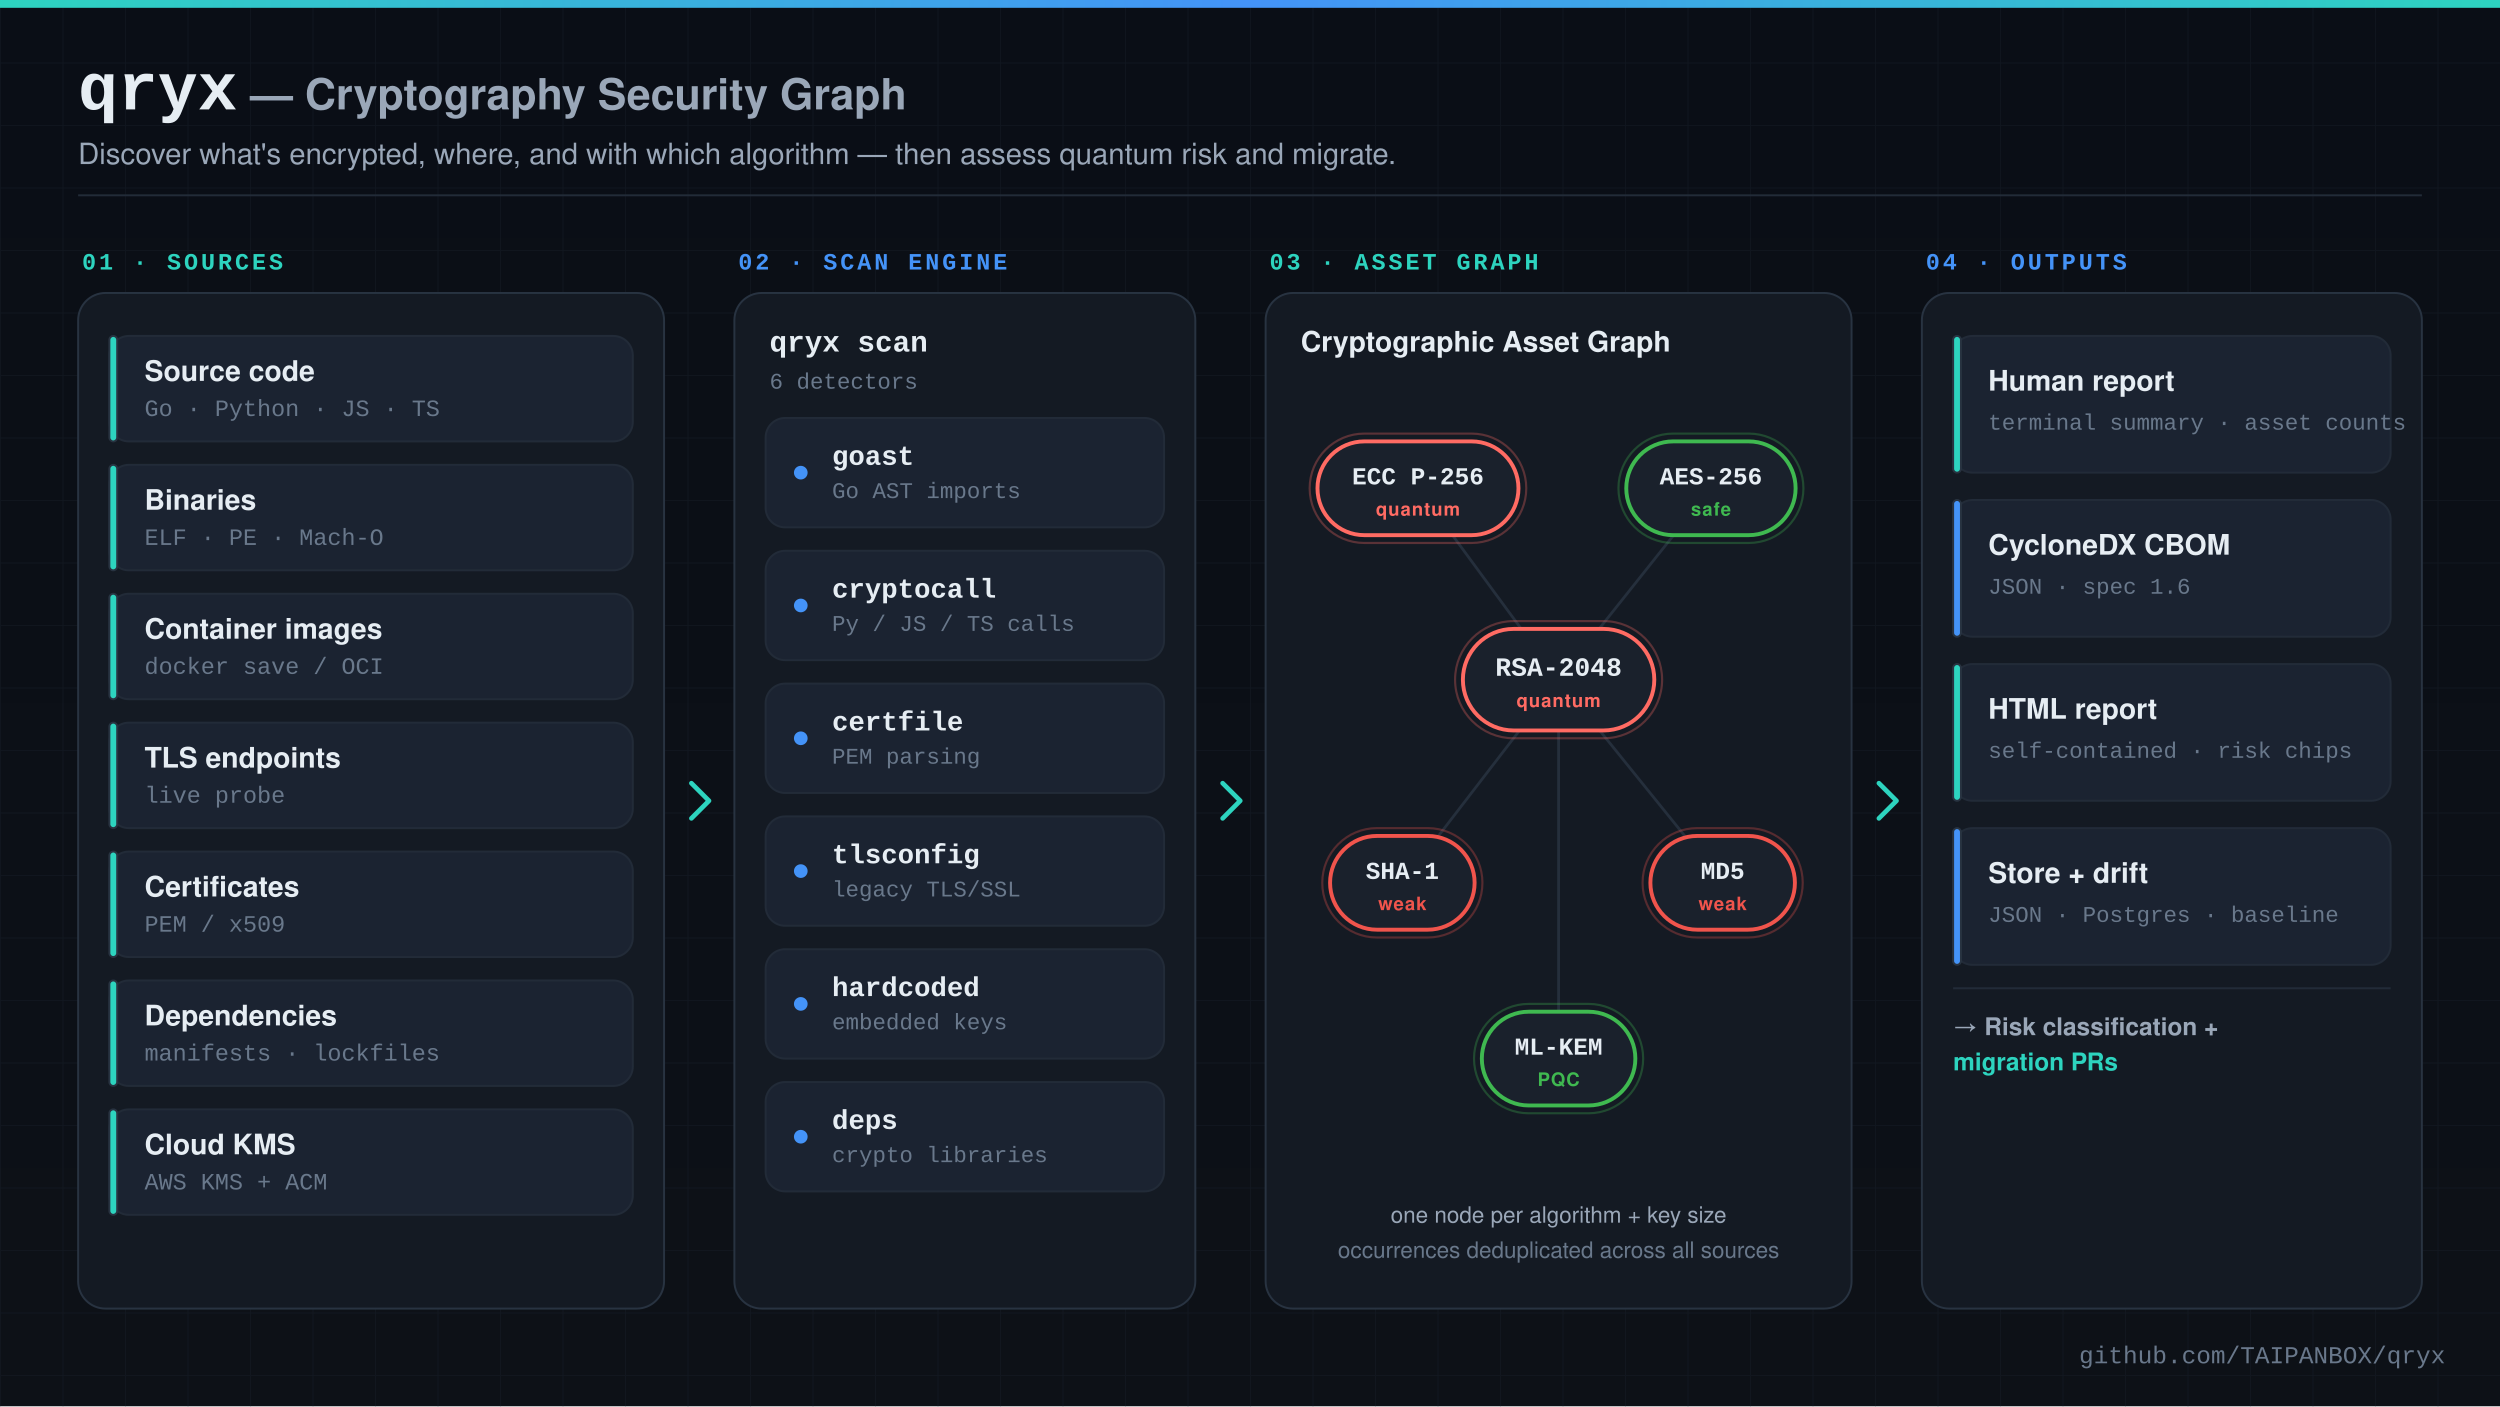
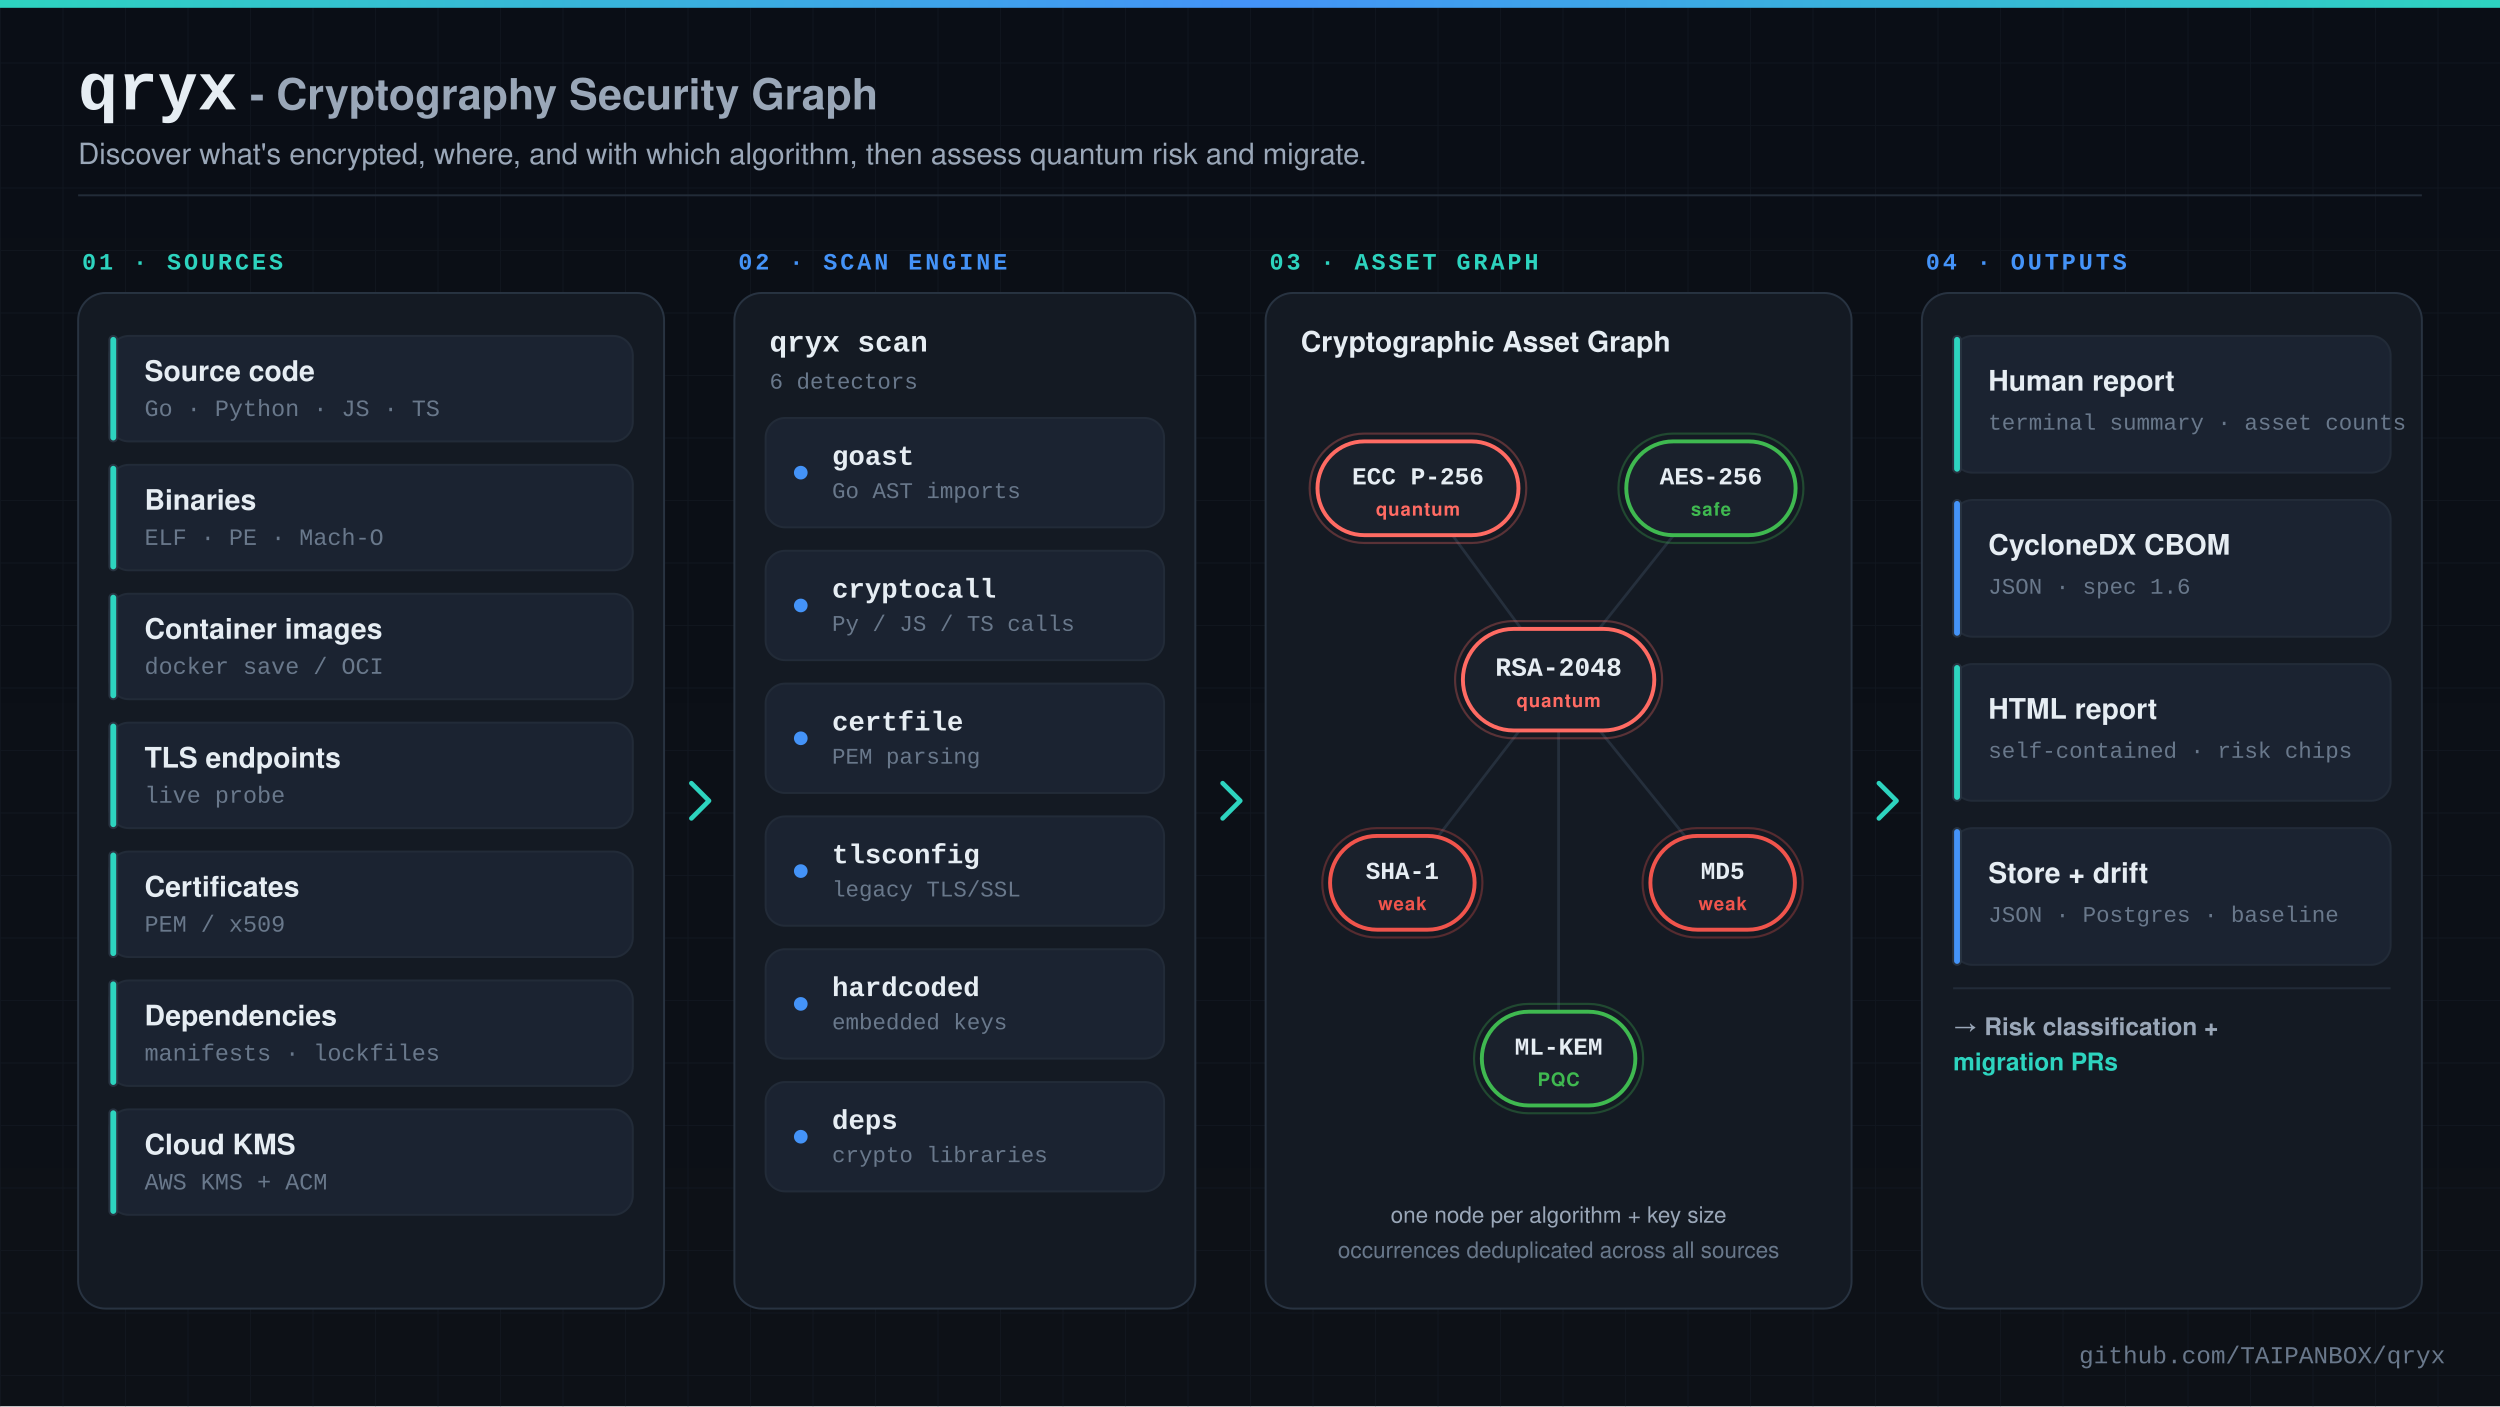
<svg xmlns="http://www.w3.org/2000/svg" width="1280" height="720" viewBox="0 0 1280 720" font-family="'Segoe UI', system-ui, -apple-system, Helvetica, Arial, sans-serif">
  <defs>
    <linearGradient id="bg" x1="0" y1="0" x2="0" y2="1">
      <stop offset="0" stop-color="#0a0e16" />
      <stop offset="1" stop-color="#0d1117" />
    </linearGradient>
    <linearGradient id="accent" x1="0" y1="0" x2="1" y2="0">
      <stop offset="0" stop-color="#2dd4bf" />
      <stop offset="0.5" stop-color="#4493f8" />
      <stop offset="1" stop-color="#2dd4bf" />
    </linearGradient>
    <pattern id="grid" width="32" height="32" patternUnits="userSpaceOnUse">
      <path d="M 32 0 L 0 0 0 32" fill="none" stroke="#161d27" stroke-width="1" />
    </pattern>
    <filter id="soft" x="-20%" y="-20%" width="140%" height="140%">
      <feDropShadow dx="0" dy="4" stdDeviation="8" flood-color="#000000" flood-opacity="0.45" />
    </filter>
    <filter id="glow" x="-60%" y="-60%" width="220%" height="220%">
      <feDropShadow dx="0" dy="0" stdDeviation="6" flood-color="#2dd4bf" flood-opacity="0.5" />
    </filter>
  </defs>
  <rect x="0" y="0" width="1280" height="720" rx="0" ry="0" fill="url(#bg)" />
  <rect x="0" y="0" width="1280" height="720" fill="url(#grid)" opacity="0.5" />
  <rect x="0" y="0" width="1280" height="4" fill="url(#accent)" />
  <text x="1252" y="698" font-size="12.5" fill="#69788b" font-family="'SF Mono','JetBrains Mono','Fira Code',Menlo,Consolas,'Liberation Mono',monospace" font-weight="400" text-anchor="end">github.com/TAIPANBOX/qryx</text>
  <text x="40" y="56" font-size="34" fill="#e6edf3" font-family="'SF Mono','JetBrains Mono','Fira Code',Menlo,Consolas,'Liberation Mono',monospace" font-weight="700" text-anchor="start">qryx</text>
-   <text x="128" y="56" font-size="22" fill="#9aa7b8" font-family="'Segoe UI', system-ui, -apple-system, Helvetica, Arial, sans-serif" font-weight="600" text-anchor="start">— Cryptography Security Graph</text>
-   <text x="40" y="84" font-size="15" fill="#9aa7b8" font-family="'Segoe UI', system-ui, -apple-system, Helvetica, Arial, sans-serif" font-weight="400" text-anchor="start">Discover what's encrypted, where, and with which algorithm — then assess quantum risk and migrate.</text>
+   <text x="128" y="56" font-size="22" fill="#9aa7b8" font-family="'Segoe UI', system-ui, -apple-system, Helvetica, Arial, sans-serif" font-weight="600" text-anchor="start">- Cryptography Security Graph</text>
+   <text x="40" y="84" font-size="15" fill="#9aa7b8" font-family="'Segoe UI', system-ui, -apple-system, Helvetica, Arial, sans-serif" font-weight="400" text-anchor="start">Discover what's encrypted, where, and with which algorithm, then assess quantum risk and migrate.</text>
  <line x1="40" y1="100" x2="1240" y2="100" stroke="#222b38" stroke-width="1" />
  <text x="42" y="138" font-size="12" fill="#2dd4bf" font-family="'SF Mono','JetBrains Mono','Fira Code',Menlo,Consolas,'Liberation Mono',monospace" font-weight="700" text-anchor="start" letter-spacing="1.5">01 · SOURCES</text>
  <rect x="40" y="150" width="300" height="520" rx="14" ry="14" fill="#141a23" stroke="#283341" stroke-width="1" filter="soft" />
  <text x="378" y="138" font-size="12" fill="#4493f8" font-family="'SF Mono','JetBrains Mono','Fira Code',Menlo,Consolas,'Liberation Mono',monospace" font-weight="700" text-anchor="start" letter-spacing="1.5">02 · SCAN ENGINE</text>
  <rect x="376" y="150" width="236" height="520" rx="14" ry="14" fill="#141a23" stroke="#283341" stroke-width="1" filter="soft" />
  <text x="650" y="138" font-size="12" fill="#2dd4bf" font-family="'SF Mono','JetBrains Mono','Fira Code',Menlo,Consolas,'Liberation Mono',monospace" font-weight="700" text-anchor="start" letter-spacing="1.5">03 · ASSET GRAPH</text>
  <rect x="648" y="150" width="300" height="520" rx="14" ry="14" fill="#141a23" stroke="#283341" stroke-width="1" filter="soft" />
  <text x="986" y="138" font-size="12" fill="#4493f8" font-family="'SF Mono','JetBrains Mono','Fira Code',Menlo,Consolas,'Liberation Mono',monospace" font-weight="700" text-anchor="start" letter-spacing="1.5">04 · OUTPUTS</text>
  <rect x="984" y="150" width="256" height="520" rx="14" ry="14" fill="#141a23" stroke="#283341" stroke-width="1" filter="soft" />
  <rect x="56" y="172" width="268" height="54" rx="10" ry="10" fill="#1b2331" stroke="#222b38" stroke-width="1" />
  <rect x="56" y="172" width="4" height="54" rx="2" ry="2" fill="#2dd4bf" stroke="#283341" stroke-width="1" />
  <text x="74" y="195" font-size="14.5" fill="#e6edf3" font-family="'Segoe UI', system-ui, -apple-system, Helvetica, Arial, sans-serif" font-weight="600" text-anchor="start">Source code</text>
  <text x="74" y="213" font-size="12" fill="#69788b" font-family="'SF Mono','JetBrains Mono','Fira Code',Menlo,Consolas,'Liberation Mono',monospace" font-weight="400" text-anchor="start">Go · Python · JS · TS</text>
  <rect x="56" y="238" width="268" height="54" rx="10" ry="10" fill="#1b2331" stroke="#222b38" stroke-width="1" />
  <rect x="56" y="238" width="4" height="54" rx="2" ry="2" fill="#2dd4bf" stroke="#283341" stroke-width="1" />
  <text x="74" y="261" font-size="14.5" fill="#e6edf3" font-family="'Segoe UI', system-ui, -apple-system, Helvetica, Arial, sans-serif" font-weight="600" text-anchor="start">Binaries</text>
  <text x="74" y="279" font-size="12" fill="#69788b" font-family="'SF Mono','JetBrains Mono','Fira Code',Menlo,Consolas,'Liberation Mono',monospace" font-weight="400" text-anchor="start">ELF · PE · Mach-O</text>
  <rect x="56" y="304" width="268" height="54" rx="10" ry="10" fill="#1b2331" stroke="#222b38" stroke-width="1" />
  <rect x="56" y="304" width="4" height="54" rx="2" ry="2" fill="#2dd4bf" stroke="#283341" stroke-width="1" />
  <text x="74" y="327" font-size="14.5" fill="#e6edf3" font-family="'Segoe UI', system-ui, -apple-system, Helvetica, Arial, sans-serif" font-weight="600" text-anchor="start">Container images</text>
  <text x="74" y="345" font-size="12" fill="#69788b" font-family="'SF Mono','JetBrains Mono','Fira Code',Menlo,Consolas,'Liberation Mono',monospace" font-weight="400" text-anchor="start">docker save / OCI</text>
  <rect x="56" y="370" width="268" height="54" rx="10" ry="10" fill="#1b2331" stroke="#222b38" stroke-width="1" />
  <rect x="56" y="370" width="4" height="54" rx="2" ry="2" fill="#2dd4bf" stroke="#283341" stroke-width="1" />
  <text x="74" y="393" font-size="14.5" fill="#e6edf3" font-family="'Segoe UI', system-ui, -apple-system, Helvetica, Arial, sans-serif" font-weight="600" text-anchor="start">TLS endpoints</text>
  <text x="74" y="411" font-size="12" fill="#69788b" font-family="'SF Mono','JetBrains Mono','Fira Code',Menlo,Consolas,'Liberation Mono',monospace" font-weight="400" text-anchor="start">live probe</text>
  <rect x="56" y="436" width="268" height="54" rx="10" ry="10" fill="#1b2331" stroke="#222b38" stroke-width="1" />
  <rect x="56" y="436" width="4" height="54" rx="2" ry="2" fill="#2dd4bf" stroke="#283341" stroke-width="1" />
  <text x="74" y="459" font-size="14.5" fill="#e6edf3" font-family="'Segoe UI', system-ui, -apple-system, Helvetica, Arial, sans-serif" font-weight="600" text-anchor="start">Certificates</text>
  <text x="74" y="477" font-size="12" fill="#69788b" font-family="'SF Mono','JetBrains Mono','Fira Code',Menlo,Consolas,'Liberation Mono',monospace" font-weight="400" text-anchor="start">PEM / x509</text>
  <rect x="56" y="502" width="268" height="54" rx="10" ry="10" fill="#1b2331" stroke="#222b38" stroke-width="1" />
  <rect x="56" y="502" width="4" height="54" rx="2" ry="2" fill="#2dd4bf" stroke="#283341" stroke-width="1" />
  <text x="74" y="525" font-size="14.5" fill="#e6edf3" font-family="'Segoe UI', system-ui, -apple-system, Helvetica, Arial, sans-serif" font-weight="600" text-anchor="start">Dependencies</text>
  <text x="74" y="543" font-size="12" fill="#69788b" font-family="'SF Mono','JetBrains Mono','Fira Code',Menlo,Consolas,'Liberation Mono',monospace" font-weight="400" text-anchor="start">manifests · lockfiles</text>
  <rect x="56" y="568" width="268" height="54" rx="10" ry="10" fill="#1b2331" stroke="#222b38" stroke-width="1" />
  <rect x="56" y="568" width="4" height="54" rx="2" ry="2" fill="#2dd4bf" stroke="#283341" stroke-width="1" />
  <text x="74" y="591" font-size="14.5" fill="#e6edf3" font-family="'Segoe UI', system-ui, -apple-system, Helvetica, Arial, sans-serif" font-weight="600" text-anchor="start">Cloud KMS</text>
  <text x="74" y="609" font-size="12" fill="#69788b" font-family="'SF Mono','JetBrains Mono','Fira Code',Menlo,Consolas,'Liberation Mono',monospace" font-weight="400" text-anchor="start">AWS KMS + ACM</text>
  <text x="394" y="180" font-size="15" fill="#e6edf3" font-family="'SF Mono','JetBrains Mono','Fira Code',Menlo,Consolas,'Liberation Mono',monospace" font-weight="700" text-anchor="start">qryx scan</text>
  <text x="394" y="199" font-size="11.5" fill="#69788b" font-family="'SF Mono','JetBrains Mono','Fira Code',Menlo,Consolas,'Liberation Mono',monospace" font-weight="400" text-anchor="start">6 detectors</text>
  <rect x="392" y="214" width="204" height="56" rx="10" ry="10" fill="#1b2331" stroke="#222b38" stroke-width="1" />
  <circle cx="410" cy="242.0" r="3.5" fill="#4493f8" />
  <text x="426" y="238" font-size="14" fill="#e6edf3" font-family="'SF Mono','JetBrains Mono','Fira Code',Menlo,Consolas,'Liberation Mono',monospace" font-weight="600" text-anchor="start">goast</text>
  <text x="426" y="255" font-size="11.5" fill="#69788b" font-family="'SF Mono','JetBrains Mono','Fira Code',Menlo,Consolas,'Liberation Mono',monospace" font-weight="400" text-anchor="start">Go AST imports</text>
  <rect x="392" y="282" width="204" height="56" rx="10" ry="10" fill="#1b2331" stroke="#222b38" stroke-width="1" />
  <circle cx="410" cy="310.0" r="3.5" fill="#4493f8" />
  <text x="426" y="306" font-size="14" fill="#e6edf3" font-family="'SF Mono','JetBrains Mono','Fira Code',Menlo,Consolas,'Liberation Mono',monospace" font-weight="600" text-anchor="start">cryptocall</text>
  <text x="426" y="323" font-size="11.5" fill="#69788b" font-family="'SF Mono','JetBrains Mono','Fira Code',Menlo,Consolas,'Liberation Mono',monospace" font-weight="400" text-anchor="start">Py / JS / TS calls</text>
  <rect x="392" y="350" width="204" height="56" rx="10" ry="10" fill="#1b2331" stroke="#222b38" stroke-width="1" />
  <circle cx="410" cy="378.0" r="3.5" fill="#4493f8" />
  <text x="426" y="374" font-size="14" fill="#e6edf3" font-family="'SF Mono','JetBrains Mono','Fira Code',Menlo,Consolas,'Liberation Mono',monospace" font-weight="600" text-anchor="start">certfile</text>
  <text x="426" y="391" font-size="11.5" fill="#69788b" font-family="'SF Mono','JetBrains Mono','Fira Code',Menlo,Consolas,'Liberation Mono',monospace" font-weight="400" text-anchor="start">PEM parsing</text>
  <rect x="392" y="418" width="204" height="56" rx="10" ry="10" fill="#1b2331" stroke="#222b38" stroke-width="1" />
  <circle cx="410" cy="446.0" r="3.5" fill="#4493f8" />
  <text x="426" y="442" font-size="14" fill="#e6edf3" font-family="'SF Mono','JetBrains Mono','Fira Code',Menlo,Consolas,'Liberation Mono',monospace" font-weight="600" text-anchor="start">tlsconfig</text>
  <text x="426" y="459" font-size="11.5" fill="#69788b" font-family="'SF Mono','JetBrains Mono','Fira Code',Menlo,Consolas,'Liberation Mono',monospace" font-weight="400" text-anchor="start">legacy TLS/SSL</text>
  <rect x="392" y="486" width="204" height="56" rx="10" ry="10" fill="#1b2331" stroke="#222b38" stroke-width="1" />
  <circle cx="410" cy="514.0" r="3.5" fill="#4493f8" />
  <text x="426" y="510" font-size="14" fill="#e6edf3" font-family="'SF Mono','JetBrains Mono','Fira Code',Menlo,Consolas,'Liberation Mono',monospace" font-weight="600" text-anchor="start">hardcoded</text>
  <text x="426" y="527" font-size="11.5" fill="#69788b" font-family="'SF Mono','JetBrains Mono','Fira Code',Menlo,Consolas,'Liberation Mono',monospace" font-weight="400" text-anchor="start">embedded keys</text>
  <rect x="392" y="554" width="204" height="56" rx="10" ry="10" fill="#1b2331" stroke="#222b38" stroke-width="1" />
  <circle cx="410" cy="582.0" r="3.5" fill="#4493f8" />
  <text x="426" y="578" font-size="14" fill="#e6edf3" font-family="'SF Mono','JetBrains Mono','Fira Code',Menlo,Consolas,'Liberation Mono',monospace" font-weight="600" text-anchor="start">deps</text>
  <text x="426" y="595" font-size="11.5" fill="#69788b" font-family="'SF Mono','JetBrains Mono','Fira Code',Menlo,Consolas,'Liberation Mono',monospace" font-weight="400" text-anchor="start">crypto libraries</text>
  <text x="666" y="180" font-size="14.5" fill="#e6edf3" font-family="'Segoe UI', system-ui, -apple-system, Helvetica, Arial, sans-serif" font-weight="700" text-anchor="start">Cryptographic Asset Graph</text>
  <line x1="798.0" y1="348" x2="726" y2="250" stroke="#283341" stroke-width="1.4" opacity="0.85" />
  <line x1="798.0" y1="348" x2="876" y2="250" stroke="#283341" stroke-width="1.4" opacity="0.85" />
  <line x1="798.0" y1="348" x2="718" y2="452" stroke="#283341" stroke-width="1.4" opacity="0.85" />
  <line x1="798.0" y1="348" x2="882" y2="452" stroke="#283341" stroke-width="1.4" opacity="0.85" />
  <line x1="798.0" y1="348" x2="798.0" y2="542" stroke="#283341" stroke-width="1.4" opacity="0.85" />
  <rect x="745.0" y="318.0" width="106" height="60" rx="30.0" ry="30.0" fill="none" stroke="#ff6b63" stroke-width="1.1" opacity="0.3" />
  <rect x="749.0" y="322.0" width="98" height="52" rx="26.0" ry="26.0" fill="#1a212c" stroke="#ff6b63" stroke-width="2" />
  <text x="798.0" y="346" font-size="13.5" fill="#e6edf3" font-family="'SF Mono','JetBrains Mono','Fira Code',Menlo,Consolas,'Liberation Mono',monospace" font-weight="700" text-anchor="middle">RSA-2048</text>
  <text x="798.0" y="362" font-size="9.5" fill="#ff6b63" font-family="'Segoe UI', system-ui, -apple-system, Helvetica, Arial, sans-serif" font-weight="700" text-anchor="middle" letter-spacing="0.5">quantum</text>
  <rect x="670.55" y="222.0" width="110.9" height="56" rx="28.0" ry="28.0" fill="none" stroke="#ff6b63" stroke-width="1.1" opacity="0.3" />
  <rect x="674.55" y="226.0" width="102.9" height="48" rx="24.0" ry="24.0" fill="#1a212c" stroke="#ff6b63" stroke-width="2" />
  <text x="726" y="248" font-size="12.5" fill="#e6edf3" font-family="'SF Mono','JetBrains Mono','Fira Code',Menlo,Consolas,'Liberation Mono',monospace" font-weight="700" text-anchor="middle">ECC P-256</text>
  <text x="726" y="264" font-size="9.5" fill="#ff6b63" font-family="'Segoe UI', system-ui, -apple-system, Helvetica, Arial, sans-serif" font-weight="700" text-anchor="middle" letter-spacing="0.5">quantum</text>
  <rect x="828.65" y="222.0" width="94.7" height="56" rx="28.0" ry="28.0" fill="none" stroke="#3fb950" stroke-width="1.1" opacity="0.3" />
  <rect x="832.65" y="226.0" width="86.7" height="48" rx="24.0" ry="24.0" fill="#1a212c" stroke="#3fb950" stroke-width="2" />
  <text x="876" y="248" font-size="12.5" fill="#e6edf3" font-family="'SF Mono','JetBrains Mono','Fira Code',Menlo,Consolas,'Liberation Mono',monospace" font-weight="700" text-anchor="middle">AES-256</text>
  <text x="876" y="264" font-size="9.5" fill="#3fb950" font-family="'Segoe UI', system-ui, -apple-system, Helvetica, Arial, sans-serif" font-weight="700" text-anchor="middle" letter-spacing="0.5">safe</text>
  <rect x="677.0" y="424.0" width="82" height="56" rx="28.0" ry="28.0" fill="none" stroke="#f0544c" stroke-width="1.1" opacity="0.3" />
  <rect x="681.0" y="428.0" width="74" height="48" rx="24.0" ry="24.0" fill="#1a212c" stroke="#f0544c" stroke-width="2" />
  <text x="718" y="450" font-size="12.5" fill="#e6edf3" font-family="'SF Mono','JetBrains Mono','Fira Code',Menlo,Consolas,'Liberation Mono',monospace" font-weight="700" text-anchor="middle">SHA-1</text>
  <text x="718" y="466" font-size="9.5" fill="#f0544c" font-family="'Segoe UI', system-ui, -apple-system, Helvetica, Arial, sans-serif" font-weight="700" text-anchor="middle" letter-spacing="0.5">weak</text>
  <rect x="841.0" y="424.0" width="82" height="56" rx="28.0" ry="28.0" fill="none" stroke="#f0544c" stroke-width="1.1" opacity="0.3" />
  <rect x="845.0" y="428.0" width="74" height="48" rx="24.0" ry="24.0" fill="#1a212c" stroke="#f0544c" stroke-width="2" />
  <text x="882" y="450" font-size="12.5" fill="#e6edf3" font-family="'SF Mono','JetBrains Mono','Fira Code',Menlo,Consolas,'Liberation Mono',monospace" font-weight="700" text-anchor="middle">MD5</text>
  <text x="882" y="466" font-size="9.5" fill="#f0544c" font-family="'Segoe UI', system-ui, -apple-system, Helvetica, Arial, sans-serif" font-weight="700" text-anchor="middle" letter-spacing="0.5">weak</text>
  <rect x="754.7" y="514.0" width="86.6" height="56" rx="28.0" ry="28.0" fill="none" stroke="#3fb950" stroke-width="1.1" opacity="0.3" />
  <rect x="758.7" y="518.0" width="78.6" height="48" rx="24.0" ry="24.0" fill="#1a212c" stroke="#3fb950" stroke-width="2" />
  <text x="798.0" y="540" font-size="12.5" fill="#e6edf3" font-family="'SF Mono','JetBrains Mono','Fira Code',Menlo,Consolas,'Liberation Mono',monospace" font-weight="700" text-anchor="middle">ML-KEM</text>
  <text x="798.0" y="556" font-size="9.5" fill="#3fb950" font-family="'Segoe UI', system-ui, -apple-system, Helvetica, Arial, sans-serif" font-weight="700" text-anchor="middle" letter-spacing="0.5">PQC</text>
  <text x="798.0" y="626" font-size="11.5" fill="#9aa7b8" font-family="'Segoe UI', system-ui, -apple-system, Helvetica, Arial, sans-serif" font-weight="400" text-anchor="middle">one node per algorithm + key size</text>
  <text x="798.0" y="644" font-size="11.5" fill="#69788b" font-family="'Segoe UI', system-ui, -apple-system, Helvetica, Arial, sans-serif" font-weight="400" text-anchor="middle">occurrences deduplicated across all sources</text>
  <rect x="1000" y="172" width="224" height="70" rx="10" ry="10" fill="#1b2331" stroke="#222b38" stroke-width="1" />
  <rect x="1000" y="172" width="4" height="70" rx="2" ry="2" fill="#2dd4bf" stroke="#283341" stroke-width="1" />
  <text x="1018" y="200" font-size="14.5" fill="#e6edf3" font-family="'Segoe UI', system-ui, -apple-system, Helvetica, Arial, sans-serif" font-weight="600" text-anchor="start">Human report</text>
  <text x="1018" y="220" font-size="11.5" fill="#69788b" font-family="'SF Mono','JetBrains Mono','Fira Code',Menlo,Consolas,'Liberation Mono',monospace" font-weight="400" text-anchor="start">terminal summary · asset counts</text>
  <rect x="1000" y="256" width="224" height="70" rx="10" ry="10" fill="#1b2331" stroke="#222b38" stroke-width="1" />
  <rect x="1000" y="256" width="4" height="70" rx="2" ry="2" fill="#4493f8" stroke="#283341" stroke-width="1" />
  <text x="1018" y="284" font-size="14.5" fill="#e6edf3" font-family="'Segoe UI', system-ui, -apple-system, Helvetica, Arial, sans-serif" font-weight="600" text-anchor="start">CycloneDX CBOM</text>
  <text x="1018" y="304" font-size="11.5" fill="#69788b" font-family="'SF Mono','JetBrains Mono','Fira Code',Menlo,Consolas,'Liberation Mono',monospace" font-weight="400" text-anchor="start">JSON · spec 1.6</text>
  <rect x="1000" y="340" width="224" height="70" rx="10" ry="10" fill="#1b2331" stroke="#222b38" stroke-width="1" />
  <rect x="1000" y="340" width="4" height="70" rx="2" ry="2" fill="#2dd4bf" stroke="#283341" stroke-width="1" />
  <text x="1018" y="368" font-size="14.5" fill="#e6edf3" font-family="'Segoe UI', system-ui, -apple-system, Helvetica, Arial, sans-serif" font-weight="600" text-anchor="start">HTML report</text>
  <text x="1018" y="388" font-size="11.5" fill="#69788b" font-family="'SF Mono','JetBrains Mono','Fira Code',Menlo,Consolas,'Liberation Mono',monospace" font-weight="400" text-anchor="start">self-contained · risk chips</text>
  <rect x="1000" y="424" width="224" height="70" rx="10" ry="10" fill="#1b2331" stroke="#222b38" stroke-width="1" />
  <rect x="1000" y="424" width="4" height="70" rx="2" ry="2" fill="#4493f8" stroke="#283341" stroke-width="1" />
  <text x="1018" y="452" font-size="14.5" fill="#e6edf3" font-family="'Segoe UI', system-ui, -apple-system, Helvetica, Arial, sans-serif" font-weight="600" text-anchor="start">Store + drift</text>
  <text x="1018" y="472" font-size="11.5" fill="#69788b" font-family="'SF Mono','JetBrains Mono','Fira Code',Menlo,Consolas,'Liberation Mono',monospace" font-weight="400" text-anchor="start">JSON · Postgres · baseline</text>
  <line x1="1000" y1="506" x2="1224" y2="506" stroke="#222b38" stroke-width="1" />
  <text x="1000" y="530" font-size="12.5" fill="#9aa7b8" font-family="'Segoe UI', system-ui, -apple-system, Helvetica, Arial, sans-serif" font-weight="600" text-anchor="start">→ Risk classification +</text>
  <text x="1000" y="548" font-size="12.5" fill="#2dd4bf" font-family="'Segoe UI', system-ui, -apple-system, Helvetica, Arial, sans-serif" font-weight="700" text-anchor="start">   migration PRs</text>
  <path d="M 354.0 401.0 L 363.0 410.0 L 354.0 419.0" fill="none" stroke="#2dd4bf" stroke-width="2.4" stroke-linecap="round" stroke-linejoin="round" />
  <path d="M 626.0 401.0 L 635.0 410.0 L 626.0 419.0" fill="none" stroke="#2dd4bf" stroke-width="2.4" stroke-linecap="round" stroke-linejoin="round" />
  <path d="M 962.0 401.0 L 971.0 410.0 L 962.0 419.0" fill="none" stroke="#2dd4bf" stroke-width="2.4" stroke-linecap="round" stroke-linejoin="round" />
</svg>
